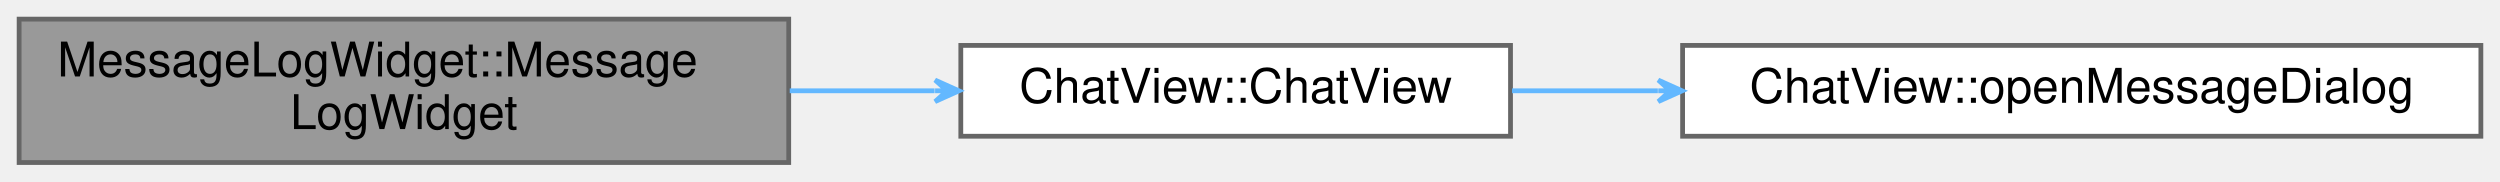
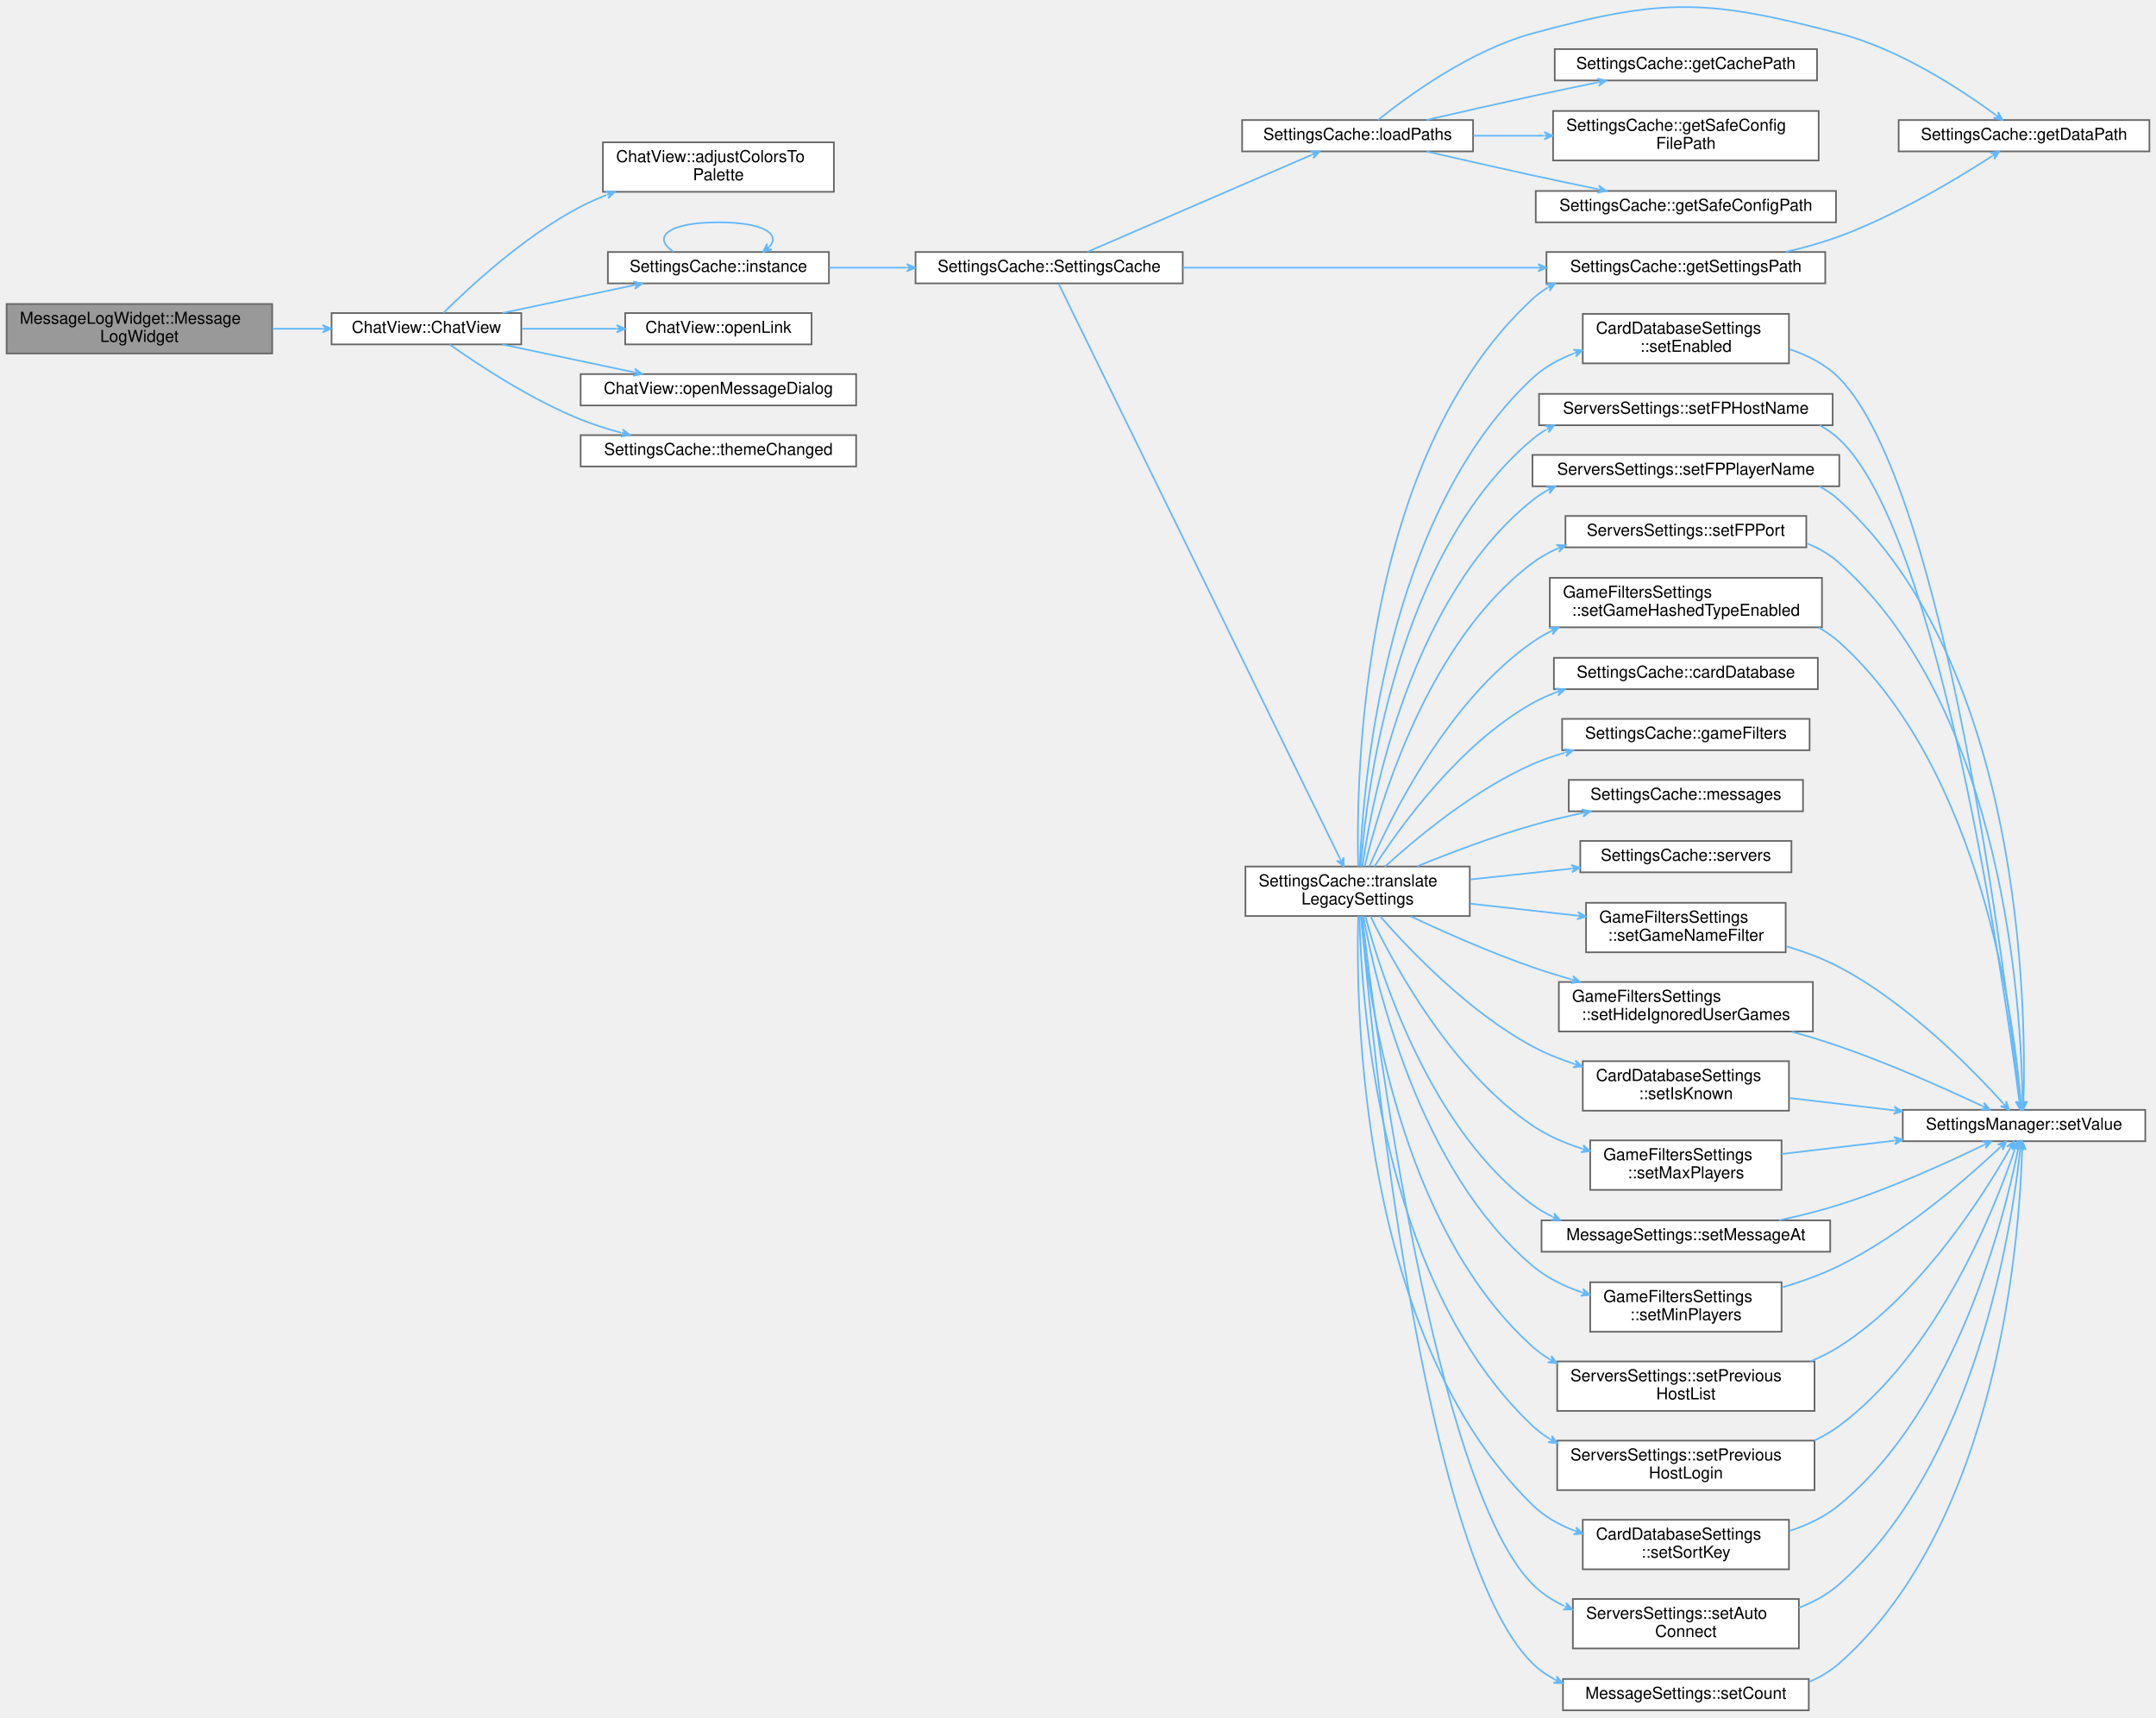
- <svg xmlns="http://www.w3.org/2000/svg" xmlns:xlink="http://www.w3.org/1999/xlink" width="523pt" height="38pt" viewBox="0.00 0.00 523.00 38.00">
-   <g id="graph0" class="graph" transform="scale(1 1) rotate(0) translate(4 34)">
+ <svg xmlns="http://www.w3.org/2000/svg" xmlns:xlink="http://www.w3.org/1999/xlink" width="1307pt" height="1041pt" viewBox="0.00 0.00 1307.00 1040.54">
+   <g id="graph0" class="graph" transform="scale(1 1) rotate(0) translate(4 1036.54)">
    <g id="Node000001" class="node">
      <g id="a_Node000001">
        <a xlink:title=" ">
-           <polygon fill="#999999" stroke="#666666" points="161,-30 0,-30 0,0 161,0 161,-30" />
-           <text text-anchor="start" x="8" y="-18" font-family="Helvetica,sans-Serif" font-size="10.00">MessageLogWidget::Message</text>
-           <text text-anchor="middle" x="80.5" y="-7" font-family="Helvetica,sans-Serif" font-size="10.00">LogWidget</text>
+           <polygon fill="#999999" stroke="#666666" points="161,-852.5 0,-852.5 0,-822.5 161,-822.5 161,-852.5" />
+           <text text-anchor="start" x="8" y="-840.5" font-family="Helvetica,sans-Serif" font-size="10.00">MessageLogWidget::Message</text>
+           <text text-anchor="middle" x="80.5" y="-829.5" font-family="Helvetica,sans-Serif" font-size="10.00">LogWidget</text>
        </a>
      </g>
    </g>
    <g id="Node000002" class="node">
      <g id="a_Node000002">
        <a xlink:href="../../dc/dea/classChatView.html#a0a2968b0dce88ca1eddd1681752e4b8e" target="_top" xlink:title=" ">
-           <polygon fill="white" stroke="#666666" points="312,-24.5 197,-24.5 197,-5.5 312,-5.5 312,-24.5" />
-           <text text-anchor="middle" x="254.5" y="-12.5" font-family="Helvetica,sans-Serif" font-size="10.00">ChatView::ChatView</text>
+           <polygon fill="white" stroke="#666666" points="312,-847 197,-847 197,-828 312,-828 312,-847" />
+           <text text-anchor="middle" x="254.5" y="-835" font-family="Helvetica,sans-Serif" font-size="10.00">ChatView::ChatView</text>
        </a>
      </g>
    </g>
    <g id="edge1_Node000001_Node000002" class="edge">
      <g id="a_edge1_Node000001_Node000002">
        <a xlink:title=" ">
-           <path fill="none" stroke="#63b8ff" d="M161.21,-15C171.38,-15 181.68,-15 191.52,-15" />
-           <polygon fill="#63b8ff" stroke="#63b8ff" points="196.62,-15 191.62,-17.25 194.12,-15 191.62,-15 191.62,-15 191.62,-15 194.12,-15 191.62,-12.75 196.62,-15 196.62,-15" />
+           <path fill="none" stroke="#63b8ff" d="M161.21,-837.5C171.38,-837.5 181.68,-837.5 191.52,-837.5" />
+           <polygon fill="#63b8ff" stroke="#63b8ff" points="196.62,-837.5 191.62,-839.75 194.12,-837.5 191.62,-837.5 191.62,-837.5 191.62,-837.5 194.12,-837.5 191.62,-835.25 196.62,-837.5 196.62,-837.5" />
        </a>
      </g>
    </g>
    <g id="Node000003" class="node">
      <g id="a_Node000003">
-         <a xlink:href="../../dc/dea/classChatView.html#a325efe887e4bb01b50ce46ab4a94425e" target="_top" xlink:title=" ">
-           <polygon fill="white" stroke="#666666" points="515,-24.5 348,-24.5 348,-5.5 515,-5.5 515,-24.5" />
-           <text text-anchor="middle" x="431.5" y="-12.5" font-family="Helvetica,sans-Serif" font-size="10.00">ChatView::openMessageDialog</text>
+         <a xlink:href="../../dc/dea/classChatView.html#aa01ab61d2215d27ce74a7f2bffd8c85f" target="_top" xlink:title=" ">
+           <polygon fill="white" stroke="#666666" points="501.5,-950.5 361.5,-950.5 361.5,-920.5 501.5,-920.5 501.5,-950.5" />
+           <text text-anchor="start" x="369.5" y="-938.5" font-family="Helvetica,sans-Serif" font-size="10.00">ChatView::adjustColorsTo</text>
+           <text text-anchor="middle" x="431.5" y="-927.5" font-family="Helvetica,sans-Serif" font-size="10.00">Palette</text>
        </a>
      </g>
    </g>
    <g id="edge2_Node000002_Node000003" class="edge">
      <g id="a_edge2_Node000002_Node000003">
        <a xlink:title=" ">
-           <path fill="none" stroke="#63b8ff" d="M312.32,-15C322.1,-15 332.46,-15 342.82,-15" />
-           <polygon fill="#63b8ff" stroke="#63b8ff" points="347.91,-15 342.91,-17.25 345.41,-15 342.91,-15 342.91,-15 342.91,-15 345.41,-15 342.91,-12.75 347.91,-15 347.91,-15" />
+           <path fill="none" stroke="#63b8ff" d="M264.85,-847.12C280.6,-862.8 314.05,-893.87 348,-911.5 352.97,-914.08 358.25,-916.42 363.65,-918.53" />
+           <polygon fill="#63b8ff" stroke="#63b8ff" points="368.63,-920.41 363.16,-920.75 366.29,-919.53 363.96,-918.65 363.96,-918.65 363.96,-918.65 366.29,-919.53 364.75,-916.54 368.63,-920.41 368.63,-920.41" />
+         </a>
+       </g>
+     </g>
+     <g id="Node000004" class="node">
+       <g id="a_Node000004">
+         <a xlink:href="../../d5/d88/classSettingsCache.html#adfa7f9f975919981b992db1fca9e4957" target="_top" xlink:title=" ">
+           <polygon fill="white" stroke="#666666" points="498.5,-884 364.5,-884 364.5,-865 498.5,-865 498.5,-884" />
+           <text text-anchor="middle" x="431.5" y="-872" font-family="Helvetica,sans-Serif" font-size="10.00">SettingsCache::instance</text>
+         </a>
+       </g>
+     </g>
+     <g id="edge3_Node000002_Node000004" class="edge">
+       <g id="a_edge3_Node000002_Node000004">
+         <a xlink:title=" ">
+           <path fill="none" stroke="#63b8ff" d="M300.57,-847.03C324.97,-852.19 355.18,-858.57 380.32,-863.89" />
+           <polygon fill="#63b8ff" stroke="#63b8ff" points="385.28,-864.94 379.92,-866.11 382.84,-864.42 380.39,-863.91 380.39,-863.91 380.39,-863.91 382.84,-864.42 380.86,-861.7 385.28,-864.94 385.28,-864.94" />
+         </a>
+       </g>
+     </g>
+     <g id="Node000034" class="node">
+       <g id="a_Node000034">
+         <a xlink:href="../../dc/dea/classChatView.html#aea97f11eb3b3932023c9ca64240e7427" target="_top" xlink:title=" ">
+           <polygon fill="white" stroke="#666666" points="488,-847 375,-847 375,-828 488,-828 488,-847" />
+           <text text-anchor="middle" x="431.5" y="-835" font-family="Helvetica,sans-Serif" font-size="10.00">ChatView::openLink</text>
+         </a>
+       </g>
+     </g>
+     <g id="edge51_Node000002_Node000034" class="edge">
+       <g id="a_edge51_Node000002_Node000034">
+         <a xlink:title=" ">
+           <path fill="none" stroke="#63b8ff" d="M312.32,-837.5C330.65,-837.5 351.05,-837.5 369.66,-837.5" />
+           <polygon fill="#63b8ff" stroke="#63b8ff" points="374.86,-837.5 369.86,-839.75 372.36,-837.5 369.86,-837.5 369.86,-837.5 369.86,-837.5 372.36,-837.5 369.86,-835.25 374.86,-837.5 374.86,-837.5" />
+         </a>
+       </g>
+     </g>
+     <g id="Node000035" class="node">
+       <g id="a_Node000035">
+         <a xlink:href="../../dc/dea/classChatView.html#a325efe887e4bb01b50ce46ab4a94425e" target="_top" xlink:title=" ">
+           <polygon fill="white" stroke="#666666" points="515,-810 348,-810 348,-791 515,-791 515,-810" />
+           <text text-anchor="middle" x="431.5" y="-798" font-family="Helvetica,sans-Serif" font-size="10.00">ChatView::openMessageDialog</text>
+         </a>
+       </g>
+     </g>
+     <g id="edge52_Node000002_Node000035" class="edge">
+       <g id="a_edge52_Node000002_Node000035">
+         <a xlink:title=" ">
+           <path fill="none" stroke="#63b8ff" d="M300.57,-827.97C324.97,-822.81 355.18,-816.43 380.32,-811.11" />
+           <polygon fill="#63b8ff" stroke="#63b8ff" points="385.28,-810.06 380.86,-813.3 382.84,-810.58 380.39,-811.09 380.39,-811.09 380.39,-811.09 382.84,-810.58 379.92,-808.89 385.28,-810.06 385.28,-810.06" />
+         </a>
+       </g>
+     </g>
+     <g id="Node000036" class="node">
+       <g id="a_Node000036">
+         <a xlink:href="../../d5/d88/classSettingsCache.html#aff74a0ec3754a542fb4ddc3b31f61954" target="_top" xlink:title=" ">
+           <polygon fill="white" stroke="#666666" points="515,-773 348,-773 348,-754 515,-754 515,-773" />
+           <text text-anchor="middle" x="431.5" y="-761" font-family="Helvetica,sans-Serif" font-size="10.00">SettingsCache::themeChanged</text>
+         </a>
+       </g>
+     </g>
+     <g id="edge53_Node000002_Node000036" class="edge">
+       <g id="a_edge53_Node000002_Node000036">
+         <a xlink:title=" ">
+           <path fill="none" stroke="#63b8ff" d="M268.6,-827.91C285.94,-815.66 317.83,-794.6 348,-782.5 355.79,-779.37 364.22,-776.7 372.61,-774.42" />
+           <polygon fill="#63b8ff" stroke="#63b8ff" points="377.82,-773.06 373.55,-776.5 375.4,-773.69 372.98,-774.33 372.98,-774.33 372.98,-774.33 375.4,-773.69 372.41,-772.15 377.82,-773.06 377.82,-773.06" />
+         </a>
+       </g>
+     </g>
+     <g id="edge4_Node000004_Node000004" class="edge">
+       <g id="a_edge4_Node000004_Node000004">
+         <a xlink:title=" ">
+           <path fill="none" stroke="#63b8ff" d="M404.37,-884.08C391.18,-892.73 400.22,-902 431.5,-902 458.87,-902 469.22,-894.91 462.53,-887.34" />
+           <polygon fill="#63b8ff" stroke="#63b8ff" points="458.63,-884.08 463.91,-885.55 460.55,-885.68 462.47,-887.28 462.47,-887.28 462.47,-887.28 460.55,-885.68 461.03,-889.01 458.63,-884.08 458.63,-884.08" />
+         </a>
+       </g>
+     </g>
+     <g id="Node000005" class="node">
+       <g id="a_Node000005">
+         <a xlink:href="../../d5/d88/classSettingsCache.html#a123df429cbb9f9aebff30f35e1d80685" target="_top" xlink:title=" ">
+           <polygon fill="white" stroke="#666666" points="713,-884 551,-884 551,-865 713,-865 713,-884" />
+           <text text-anchor="middle" x="632" y="-872" font-family="Helvetica,sans-Serif" font-size="10.00">SettingsCache::SettingsCache</text>
+         </a>
+       </g>
+     </g>
+     <g id="edge5_Node000004_Node000005" class="edge">
+       <g id="a_edge5_Node000004_Node000005">
+         <a xlink:title=" ">
+           <path fill="none" stroke="#63b8ff" d="M498.6,-874.5C513.59,-874.5 529.73,-874.5 545.41,-874.5" />
+           <polygon fill="#63b8ff" stroke="#63b8ff" points="550.7,-874.5 545.7,-876.75 548.2,-874.5 545.7,-874.5 545.7,-874.5 545.7,-874.5 548.2,-874.5 545.7,-872.25 550.7,-874.5 550.7,-874.5" />
+         </a>
+       </g>
+     </g>
+     <g id="Node000006" class="node">
+       <g id="a_Node000006">
+         <a xlink:href="../../d5/d88/classSettingsCache.html#a4df0cf9669274d37491074c277c987d1" target="_top" xlink:title=" ">
+           <polygon fill="white" stroke="#666666" points="1102.5,-884 933.5,-884 933.5,-865 1102.5,-865 1102.5,-884" />
+           <text text-anchor="middle" x="1018" y="-872" font-family="Helvetica,sans-Serif" font-size="10.00">SettingsCache::getSettingsPath</text>
+         </a>
+       </g>
+     </g>
+     <g id="edge6_Node000005_Node000006" class="edge">
+       <g id="a_edge6_Node000005_Node000006">
+         <a xlink:title=" ">
+           <path fill="none" stroke="#63b8ff" d="M713.03,-874.5C775.91,-874.5 863.4,-874.5 928.39,-874.5" />
+           <polygon fill="#63b8ff" stroke="#63b8ff" points="933.42,-874.5 928.42,-876.75 930.92,-874.5 928.42,-874.5 928.42,-874.5 928.42,-874.5 930.92,-874.5 928.42,-872.25 933.42,-874.5 933.42,-874.5" />
+         </a>
+       </g>
+     </g>
+     <g id="Node000008" class="node">
+       <g id="a_Node000008">
+         <a xlink:href="../../d5/d88/classSettingsCache.html#ad2f1a79bfdd2ed465b60aa089f7c2596" target="_top" xlink:title=" ">
+           <polygon fill="white" stroke="#666666" points="889,-964 749,-964 749,-945 889,-945 889,-964" />
+           <text text-anchor="middle" x="819" y="-952" font-family="Helvetica,sans-Serif" font-size="10.00">SettingsCache::loadPaths</text>
+         </a>
+       </g>
+     </g>
+     <g id="edge8_Node000005_Node000008" class="edge">
+       <g id="a_edge8_Node000005_Node000008">
+         <a xlink:title=" ">
+           <path fill="none" stroke="#63b8ff" d="M655.32,-884.15C689.44,-898.91 754.47,-927.03 791.13,-942.88" />
+           <polygon fill="#63b8ff" stroke="#63b8ff" points="795.89,-944.94 790.41,-945.02 793.6,-943.95 791.3,-942.96 791.3,-942.96 791.3,-942.96 793.6,-943.95 792.2,-940.89 795.89,-944.94 795.89,-944.94" />
+         </a>
+       </g>
+     </g>
+     <g id="Node000012" class="node">
+       <g id="a_Node000012">
+         <a xlink:href="../../d5/d88/classSettingsCache.html#a551fa1f2049b53d0d40bc64f0793db0e" target="_top" xlink:title=" ">
+           <polygon fill="white" stroke="#666666" points="887,-511.5 751,-511.5 751,-481.5 887,-481.5 887,-511.5" />
+           <text text-anchor="start" x="759" y="-499.5" font-family="Helvetica,sans-Serif" font-size="10.00">SettingsCache::translate</text>
+           <text text-anchor="middle" x="819" y="-488.5" font-family="Helvetica,sans-Serif" font-size="10.00">LegacySettings</text>
+         </a>
+       </g>
+     </g>
+     <g id="edge13_Node000005_Node000012" class="edge">
+       <g id="a_edge13_Node000005_Node000012">
+         <a xlink:title=" ">
+           <path fill="none" stroke="#63b8ff" d="M637.76,-864.78C662.28,-814.67 774.53,-585.31 808.34,-516.24" />
+           <polygon fill="#63b8ff" stroke="#63b8ff" points="810.64,-511.55 810.46,-517.03 809.54,-513.79 808.44,-516.04 808.44,-516.04 808.44,-516.04 809.54,-513.79 806.42,-515.05 810.64,-511.55 810.64,-511.55" />
+         </a>
+       </g>
+     </g>
+     <g id="Node000007" class="node">
+       <g id="a_Node000007">
+         <a xlink:href="../../d5/d88/classSettingsCache.html#a5b9f6307bce45f0c84ed722a64f9ba07" target="_top" xlink:title=" ">
+           <polygon fill="white" stroke="#666666" points="1299,-964 1147,-964 1147,-945 1299,-945 1299,-964" />
+           <text text-anchor="middle" x="1223" y="-952" font-family="Helvetica,sans-Serif" font-size="10.00">SettingsCache::getDataPath</text>
+         </a>
+       </g>
+     </g>
+     <g id="edge7_Node000006_Node000007" class="edge">
+       <g id="a_edge7_Node000006_Node000007">
+         <a xlink:title=" ">
+           <path fill="none" stroke="#63b8ff" d="M1078.63,-884.1C1089.56,-886.62 1100.75,-889.72 1111,-893.5 1145.48,-906.21 1182.24,-928.32 1203.62,-942.14" />
+           <polygon fill="#63b8ff" stroke="#63b8ff" points="1207.94,-944.96 1202.52,-944.11 1205.84,-943.59 1203.75,-942.23 1203.75,-942.23 1203.75,-942.23 1205.84,-943.59 1204.98,-940.34 1207.94,-944.96 1207.94,-944.96" />
+         </a>
+       </g>
+     </g>
+     <g id="edge10_Node000008_Node000007" class="edge">
+       <g id="a_edge10_Node000008_Node000007">
+         <a xlink:title=" ">
+           <path fill="none" stroke="#63b8ff" d="M831.33,-964.02C849.62,-978.7 887.42,-1006.23 925,-1016.5 1004.74,-1038.29 1031,-1037.33 1111,-1016.5 1147.69,-1006.95 1185.12,-982.3 1205.78,-967.11" />
+           <polygon fill="#63b8ff" stroke="#63b8ff" points="1209.93,-964.03 1207.26,-968.82 1207.92,-965.52 1205.91,-967.01 1205.91,-967.01 1205.91,-967.01 1207.92,-965.52 1204.57,-965.21 1209.93,-964.03 1209.93,-964.03" />
+         </a>
+       </g>
+     </g>
+     <g id="Node000009" class="node">
+       <g id="a_Node000009">
+         <a xlink:href="../../d5/d88/classSettingsCache.html#a77ffc38b601d1128c21f348ed425426b" target="_top" xlink:title=" ">
+           <polygon fill="white" stroke="#666666" points="1097.5,-1007 938.5,-1007 938.5,-988 1097.5,-988 1097.5,-1007" />
+           <text text-anchor="middle" x="1018" y="-995" font-family="Helvetica,sans-Serif" font-size="10.00">SettingsCache::getCachePath</text>
+         </a>
+       </g>
+     </g>
+     <g id="edge9_Node000008_Node000009" class="edge">
+       <g id="a_edge9_Node000008_Node000009">
+         <a xlink:title=" ">
+           <path fill="none" stroke="#63b8ff" d="M860.84,-964.05C880.26,-968.53 903.8,-973.89 925,-978.5 937.8,-981.28 951.63,-984.19 964.58,-986.87" />
+           <polygon fill="#63b8ff" stroke="#63b8ff" points="969.68,-987.93 964.33,-989.12 967.24,-987.42 964.79,-986.92 964.79,-986.92 964.79,-986.92 967.24,-987.42 965.24,-984.71 969.68,-987.93 969.68,-987.93" />
+         </a>
+       </g>
+     </g>
+     <g id="Node000010" class="node">
+       <g id="a_Node000010">
+         <a xlink:href="../../d5/d88/classSettingsCache.html#a3778996fd17a75e0b4860dfcc3a2ce6d" target="_top" xlink:title=" ">
+           <polygon fill="white" stroke="#666666" points="1098.5,-969.5 937.5,-969.5 937.5,-939.5 1098.5,-939.5 1098.5,-969.5" />
+           <text text-anchor="start" x="945.5" y="-957.5" font-family="Helvetica,sans-Serif" font-size="10.00">SettingsCache::getSafeConfig</text>
+           <text text-anchor="middle" x="1018" y="-946.5" font-family="Helvetica,sans-Serif" font-size="10.00">FilePath</text>
+         </a>
+       </g>
+     </g>
+     <g id="edge11_Node000008_Node000010" class="edge">
+       <g id="a_edge11_Node000008_Node000010">
+         <a xlink:title=" ">
+           <path fill="none" stroke="#63b8ff" d="M889.18,-954.5C903,-954.5 917.67,-954.5 931.96,-954.5" />
+           <polygon fill="#63b8ff" stroke="#63b8ff" points="937.2,-954.5 932.2,-956.75 934.7,-954.5 932.2,-954.5 932.2,-954.5 932.2,-954.5 934.7,-954.5 932.2,-952.25 937.2,-954.5 937.2,-954.5" />
+         </a>
+       </g>
+     </g>
+     <g id="Node000011" class="node">
+       <g id="a_Node000011">
+         <a xlink:href="../../d5/d88/classSettingsCache.html#a958f00fd81be250f52efd0331e3c2b1e" target="_top" xlink:title=" ">
+           <polygon fill="white" stroke="#666666" points="1109,-921 927,-921 927,-902 1109,-902 1109,-921" />
+           <text text-anchor="middle" x="1018" y="-909" font-family="Helvetica,sans-Serif" font-size="10.00">SettingsCache::getSafeConfigPath</text>
+         </a>
+       </g>
+     </g>
+     <g id="edge12_Node000008_Node000011" class="edge">
+       <g id="a_edge12_Node000008_Node000011">
+         <a xlink:title=" ">
+           <path fill="none" stroke="#63b8ff" d="M860.84,-944.95C880.26,-940.47 903.8,-935.11 925,-930.5 937.8,-927.72 951.63,-924.81 964.58,-922.13" />
+           <polygon fill="#63b8ff" stroke="#63b8ff" points="969.68,-921.07 965.24,-924.29 967.24,-921.58 964.79,-922.08 964.79,-922.08 964.79,-922.08 967.24,-921.58 964.33,-919.88 969.68,-921.07 969.68,-921.07" />
+         </a>
+       </g>
+     </g>
+     <g id="edge16_Node000012_Node000006" class="edge">
+       <g id="a_edge16_Node000012_Node000006">
+         <a xlink:title=" ">
+           <path fill="none" stroke="#63b8ff" d="M819.37,-511.54C817.96,-566.68 820.93,-759.53 925,-855.5 927.8,-858.08 930.86,-860.36 934.1,-862.35" />
+           <polygon fill="#63b8ff" stroke="#63b8ff" points="938.63,-864.9 933.17,-864.41 936.45,-863.67 934.28,-862.45 934.28,-862.45 934.28,-862.45 936.45,-863.67 935.38,-860.48 938.63,-864.9 938.63,-864.9" />
+         </a>
+       </g>
+     </g>
+     <g id="Node000013" class="node">
+       <g id="a_Node000013">
+         <a xlink:href="../../d5/d88/classSettingsCache.html#a6142af053f52838bf022a7c5d0e0ce4c" target="_top" xlink:title=" ">
+           <polygon fill="white" stroke="#666666" points="1098,-638 938,-638 938,-619 1098,-619 1098,-638" />
+           <text text-anchor="middle" x="1018" y="-626" font-family="Helvetica,sans-Serif" font-size="10.00">SettingsCache::cardDatabase</text>
+         </a>
+       </g>
+     </g>
+     <g id="edge14_Node000012_Node000013" class="edge">
+       <g id="a_edge14_Node000012_Node000013">
+         <a xlink:title=" ">
+           <path fill="none" stroke="#63b8ff" d="M829.2,-511.53C845.3,-536.43 881.08,-585.94 925,-610.5 929.68,-613.11 934.67,-615.35 939.83,-617.27" />
+           <polygon fill="#63b8ff" stroke="#63b8ff" points="944.6,-618.95 939.14,-619.42 942.24,-618.12 939.88,-617.29 939.88,-617.29 939.88,-617.29 942.24,-618.12 940.63,-615.17 944.6,-618.95 944.6,-618.95" />
+         </a>
+       </g>
+     </g>
+     <g id="Node000014" class="node">
+       <g id="a_Node000014">
+         <a xlink:href="../../d5/d88/classSettingsCache.html#a9203086f195726592cc2f1ebabb97a1f" target="_top" xlink:title=" ">
+           <polygon fill="white" stroke="#666666" points="1093,-601 943,-601 943,-582 1093,-582 1093,-601" />
+           <text text-anchor="middle" x="1018" y="-589" font-family="Helvetica,sans-Serif" font-size="10.00">SettingsCache::gameFilters</text>
+         </a>
+       </g>
+     </g>
+     <g id="edge15_Node000012_Node000014" class="edge">
+       <g id="a_edge15_Node000012_Node000014">
+         <a xlink:title=" ">
+           <path fill="none" stroke="#63b8ff" d="M835.67,-511.51C855.05,-529.18 889.8,-558.08 925,-573.5 931.18,-576.21 937.76,-578.51 944.47,-580.47" />
+           <polygon fill="#63b8ff" stroke="#63b8ff" points="949.61,-581.9 944.19,-582.72 947.2,-581.23 944.8,-580.56 944.8,-580.56 944.8,-580.56 947.2,-581.23 945.4,-578.39 949.61,-581.9 949.61,-581.9" />
+         </a>
+       </g>
+     </g>
+     <g id="Node000015" class="node">
+       <g id="a_Node000015">
+         <a xlink:href="../../d5/d88/classSettingsCache.html#afaf64ee1ba054d076e47e35577edfdbe" target="_top" xlink:title=" ">
+           <polygon fill="white" stroke="#666666" points="1089,-564 947,-564 947,-545 1089,-545 1089,-564" />
+           <text text-anchor="middle" x="1018" y="-552" font-family="Helvetica,sans-Serif" font-size="10.00">SettingsCache::messages</text>
+         </a>
+       </g>
+     </g>
+     <g id="edge17_Node000012_Node000015" class="edge">
+       <g id="a_edge17_Node000012_Node000015">
+         <a xlink:title=" ">
+           <path fill="none" stroke="#63b8ff" d="M854.97,-511.54C875.15,-519.79 901.18,-529.69 925,-536.5 934.68,-539.27 945.06,-541.75 955.23,-543.92" />
+           <polygon fill="#63b8ff" stroke="#63b8ff" points="960.2,-544.96 954.84,-546.14 957.75,-544.45 955.31,-543.94 955.31,-543.94 955.31,-543.94 957.75,-544.45 955.77,-541.74 960.2,-544.96 960.2,-544.96" />
+         </a>
+       </g>
+     </g>
+     <g id="Node000016" class="node">
+       <g id="a_Node000016">
+         <a xlink:href="../../d5/d88/classSettingsCache.html#a7037026b8832432a3a208fd25ea9156a" target="_top" xlink:title=" ">
+           <polygon fill="white" stroke="#666666" points="1082,-527 954,-527 954,-508 1082,-508 1082,-527" />
+           <text text-anchor="middle" x="1018" y="-515" font-family="Helvetica,sans-Serif" font-size="10.00">SettingsCache::servers</text>
+         </a>
+       </g>
+     </g>
+     <g id="edge18_Node000012_Node000016" class="edge">
+       <g id="a_edge18_Node000012_Node000016">
+         <a xlink:title=" ">
+           <path fill="none" stroke="#63b8ff" d="M887.25,-503.67C907.08,-505.78 928.79,-508.1 948.69,-510.22" />
+           <polygon fill="#63b8ff" stroke="#63b8ff" points="953.71,-510.75 948.5,-512.46 951.22,-510.49 948.74,-510.22 948.74,-510.22 948.74,-510.22 951.22,-510.49 948.98,-507.99 953.71,-510.75 953.71,-510.75" />
+         </a>
+       </g>
+     </g>
+     <g id="Node000017" class="node">
+       <g id="a_Node000017">
+         <a xlink:href="../../df/db1/classServersSettings.html#ac8fb70f4260de103d41c9310db3f1730" target="_top" xlink:title=" ">
+           <polygon fill="white" stroke="#666666" points="1086.5,-67.5 949.5,-67.5 949.5,-37.5 1086.5,-37.5 1086.5,-67.5" />
+           <text text-anchor="start" x="957.5" y="-55.5" font-family="Helvetica,sans-Serif" font-size="10.00">ServersSettings::setAuto</text>
+           <text text-anchor="middle" x="1018" y="-44.5" font-family="Helvetica,sans-Serif" font-size="10.00">Connect</text>
+         </a>
+       </g>
+     </g>
+     <g id="edge19_Node000012_Node000017" class="edge">
+       <g id="a_edge19_Node000012_Node000017">
+         <a xlink:title=" ">
+           <path fill="none" stroke="#63b8ff" d="M821.74,-481.26C829.8,-413.02 865.78,-136.33 925,-76.5 930.47,-70.97 937.05,-66.67 944.13,-63.32" />
+           <polygon fill="#63b8ff" stroke="#63b8ff" points="949.11,-61.15 945.43,-65.21 946.82,-62.15 944.53,-63.15 944.53,-63.15 944.53,-63.15 946.82,-62.15 943.63,-61.08 949.11,-61.15 949.11,-61.15" />
+         </a>
+       </g>
+     </g>
+     <g id="Node000019" class="node">
+       <g id="a_Node000019">
+         <a xlink:href="../../d3/dc1/classMessageSettings.html#aa9733545c935a109f990a75a67341391" target="_top" xlink:title=" ">
+           <polygon fill="white" stroke="#666666" points="1092.5,-19 943.5,-19 943.5,0 1092.5,0 1092.5,-19" />
+           <text text-anchor="middle" x="1018" y="-7" font-family="Helvetica,sans-Serif" font-size="10.00">MessageSettings::setCount</text>
+         </a>
+       </g>
+     </g>
+     <g id="edge21_Node000012_Node000019" class="edge">
+       <g id="a_edge21_Node000012_Node000019">
+         <a xlink:title=" ">
+           <path fill="none" stroke="#63b8ff" d="M821.22,-481.44C827.44,-408.7 857.9,-94.47 925,-28.5 929.01,-24.56 933.6,-21.34 938.55,-18.71" />
+           <polygon fill="#63b8ff" stroke="#63b8ff" points="943.19,-16.46 939.68,-20.67 940.95,-17.55 938.7,-18.64 938.7,-18.64 938.7,-18.64 940.95,-17.55 937.71,-16.62 943.19,-16.46 943.19,-16.46" />
+         </a>
+       </g>
+     </g>
+     <g id="Node000020" class="node">
+       <g id="a_Node000020">
+         <a xlink:href="../../de/dbe/classCardDatabaseSettings.html#aad6d6521443d33a3a80c74fb12ea2b7d" target="_top" xlink:title=" ">
+           <polygon fill="white" stroke="#666666" points="1080.5,-846.5 955.5,-846.5 955.5,-816.5 1080.5,-816.5 1080.5,-846.5" />
+           <text text-anchor="start" x="963.5" y="-834.5" font-family="Helvetica,sans-Serif" font-size="10.00">CardDatabaseSettings</text>
+           <text text-anchor="middle" x="1018" y="-823.5" font-family="Helvetica,sans-Serif" font-size="10.00">::setEnabled</text>
+         </a>
+       </g>
+     </g>
+     <g id="edge23_Node000012_Node000020" class="edge">
+       <g id="a_edge23_Node000012_Node000020">
+         <a xlink:title=" ">
+           <path fill="none" stroke="#63b8ff" d="M820.33,-511.8C822.29,-562.14 835.58,-724.16 925,-807.5 932.2,-814.21 941.03,-819.09 950.35,-822.64" />
+           <polygon fill="#63b8ff" stroke="#63b8ff" points="955.26,-824.38 949.8,-824.83 952.9,-823.54 950.55,-822.71 950.55,-822.71 950.55,-822.71 952.9,-823.54 951.3,-820.59 955.26,-824.38 955.26,-824.38" />
+         </a>
+       </g>
+     </g>
+     <g id="Node000021" class="node">
+       <g id="a_Node000021">
+         <a xlink:href="../../df/db1/classServersSettings.html#af541f9f138d997de84423bc2460a71ea" target="_top" xlink:title=" ">
+           <polygon fill="white" stroke="#666666" points="1107,-798 929,-798 929,-779 1107,-779 1107,-798" />
+           <text text-anchor="middle" x="1018" y="-786" font-family="Helvetica,sans-Serif" font-size="10.00">ServersSettings::setFPHostName</text>
+         </a>
+       </g>
+     </g>
+     <g id="edge25_Node000012_Node000021" class="edge">
+       <g id="a_edge25_Node000012_Node000021">
+         <a xlink:title=" ">
+           <path fill="none" stroke="#63b8ff" d="M820.89,-511.51C824.49,-558.03 842.14,-700.84 925,-770.5 927.62,-772.7 930.42,-774.66 933.37,-776.4" />
+           <polygon fill="#63b8ff" stroke="#63b8ff" points="938.11,-778.97 932.64,-778.57 935.91,-777.78 933.71,-776.59 933.71,-776.59 933.71,-776.59 935.91,-777.78 934.78,-774.61 938.11,-778.97 938.11,-778.97" />
+         </a>
+       </g>
+     </g>
+     <g id="Node000022" class="node">
+       <g id="a_Node000022">
+         <a xlink:href="../../df/db1/classServersSettings.html#af8bd3309b53957bb64f557461ac7d9ea" target="_top" xlink:title=" ">
+           <polygon fill="white" stroke="#666666" points="1111,-761 925,-761 925,-742 1111,-742 1111,-761" />
+           <text text-anchor="middle" x="1018" y="-749" font-family="Helvetica,sans-Serif" font-size="10.00">ServersSettings::setFPPlayerName</text>
+         </a>
+       </g>
+     </g>
+     <g id="edge27_Node000012_Node000022" class="edge">
+       <g id="a_edge27_Node000012_Node000022">
+         <a xlink:title=" ">
+           <path fill="none" stroke="#63b8ff" d="M821.88,-511.6C828.02,-553.99 851.48,-674.84 925,-733.5 927.89,-735.8 930.98,-737.84 934.23,-739.64" />
+           <polygon fill="#63b8ff" stroke="#63b8ff" points="938.75,-741.95 933.27,-741.67 936.52,-740.81 934.3,-739.67 934.3,-739.67 934.3,-739.67 936.52,-740.81 935.32,-737.67 938.75,-741.95 938.75,-741.95" />
+         </a>
+       </g>
+     </g>
+     <g id="Node000023" class="node">
+       <g id="a_Node000023">
+         <a xlink:href="../../df/db1/classServersSettings.html#ac023a258e6b20ff793c419e2ce1cf0a9" target="_top" xlink:title=" ">
+           <polygon fill="white" stroke="#666666" points="1091,-724 945,-724 945,-705 1091,-705 1091,-724" />
+           <text text-anchor="middle" x="1018" y="-712" font-family="Helvetica,sans-Serif" font-size="10.00">ServersSettings::setFPPort</text>
+         </a>
+       </g>
+     </g>
+     <g id="edge29_Node000012_Node000023" class="edge">
+       <g id="a_edge29_Node000012_Node000023">
+         <a xlink:title=" ">
+           <path fill="none" stroke="#63b8ff" d="M823.29,-511.59C832.3,-549.2 861.14,-647.51 925,-695.5 929.69,-699.02 934.87,-701.93 940.32,-704.32" />
+           <polygon fill="#63b8ff" stroke="#63b8ff" points="944.95,-706.22 939.47,-706.41 942.64,-705.27 940.32,-704.33 940.32,-704.33 940.32,-704.33 942.64,-705.27 941.17,-702.24 944.95,-706.22 944.95,-706.22" />
+         </a>
+       </g>
+     </g>
+     <g id="Node000024" class="node">
+       <g id="a_Node000024">
+         <a xlink:href="../../df/dd0/classGameFiltersSettings.html#abe3e0fad71cc3919bfcf0ed164e28bd8" target="_top" xlink:title=" ">
+           <polygon fill="white" stroke="#666666" points="1100.5,-686.5 935.5,-686.5 935.5,-656.5 1100.5,-656.5 1100.5,-686.5" />
+           <text text-anchor="start" x="943.5" y="-674.5" font-family="Helvetica,sans-Serif" font-size="10.00">GameFiltersSettings</text>
+           <text text-anchor="middle" x="1018" y="-663.5" font-family="Helvetica,sans-Serif" font-size="10.00">::setGameHashedTypeEnabled</text>
+         </a>
+       </g>
+     </g>
+     <g id="edge31_Node000012_Node000024" class="edge">
+       <g id="a_edge31_Node000012_Node000024">
+         <a xlink:title=" ">
+           <path fill="none" stroke="#63b8ff" d="M826.14,-511.59C839.39,-542.2 873.67,-611.69 925,-647.5 928.5,-649.94 932.24,-652.14 936.12,-654.11" />
+           <polygon fill="#63b8ff" stroke="#63b8ff" points="940.74,-656.32 935.26,-656.19 938.49,-655.24 936.23,-654.16 936.23,-654.16 936.23,-654.16 938.49,-655.24 937.21,-652.14 940.74,-656.32 940.74,-656.32" />
+         </a>
+       </g>
+     </g>
+     <g id="Node000025" class="node">
+       <g id="a_Node000025">
+         <a xlink:href="../../df/dd0/classGameFiltersSettings.html#a83937896519de48f99f8e3b196c4fef5" target="_top" xlink:title=" ">
+           <polygon fill="white" stroke="#666666" points="1078.5,-489.5 957.5,-489.5 957.5,-459.5 1078.5,-459.5 1078.5,-489.5" />
+           <text text-anchor="start" x="965.5" y="-477.5" font-family="Helvetica,sans-Serif" font-size="10.00">GameFiltersSettings</text>
+           <text text-anchor="middle" x="1018" y="-466.5" font-family="Helvetica,sans-Serif" font-size="10.00">::setGameNameFilter</text>
+         </a>
+       </g>
+     </g>
+     <g id="edge33_Node000012_Node000025" class="edge">
+       <g id="a_edge33_Node000012_Node000025">
+         <a xlink:title=" ">
+           <path fill="none" stroke="#63b8ff" d="M887.25,-488.99C908.3,-486.64 931.47,-484.05 952.34,-481.72" />
+           <polygon fill="#63b8ff" stroke="#63b8ff" points="957.31,-481.17 952.59,-483.96 954.83,-481.44 952.34,-481.72 952.34,-481.72 952.34,-481.72 954.83,-481.44 952.09,-479.48 957.31,-481.17 957.31,-481.17" />
+         </a>
+       </g>
+     </g>
+     <g id="Node000026" class="node">
+       <g id="a_Node000026">
+         <a xlink:href="../../df/dd0/classGameFiltersSettings.html#a1362067b0415249084e2f5f89f2c5bfb" target="_top" xlink:title=" ">
+           <polygon fill="white" stroke="#666666" points="1095,-441.5 941,-441.5 941,-411.5 1095,-411.5 1095,-441.5" />
+           <text text-anchor="start" x="949" y="-429.5" font-family="Helvetica,sans-Serif" font-size="10.00">GameFiltersSettings</text>
+           <text text-anchor="middle" x="1018" y="-418.5" font-family="Helvetica,sans-Serif" font-size="10.00">::setHideIgnoredUserGames</text>
+         </a>
+       </g>
+     </g>
+     <g id="edge35_Node000012_Node000026" class="edge">
+       <g id="a_edge35_Node000012_Node000026">
+         <a xlink:title=" ">
+           <path fill="none" stroke="#63b8ff" d="M851.19,-481.29C871.81,-471.62 899.62,-459.31 925,-450.5 932.62,-447.86 940.68,-445.35 948.74,-443.02" />
+           <polygon fill="#63b8ff" stroke="#63b8ff" points="953.75,-441.59 949.56,-445.12 951.35,-442.27 948.94,-442.96 948.94,-442.96 948.94,-442.96 951.35,-442.27 948.33,-440.8 953.75,-441.59 953.75,-441.59" />
+         </a>
+       </g>
+     </g>
+     <g id="Node000027" class="node">
+       <g id="a_Node000027">
+         <a xlink:href="../../de/dbe/classCardDatabaseSettings.html#a06bb3199840818021504d99a472818a7" target="_top" xlink:title=" ">
+           <polygon fill="white" stroke="#666666" points="1080.5,-393.5 955.5,-393.5 955.5,-363.5 1080.5,-363.5 1080.5,-393.5" />
+           <text text-anchor="start" x="963.5" y="-381.5" font-family="Helvetica,sans-Serif" font-size="10.00">CardDatabaseSettings</text>
+           <text text-anchor="middle" x="1018" y="-370.5" font-family="Helvetica,sans-Serif" font-size="10.00">::setIsKnown</text>
+         </a>
+       </g>
+     </g>
+     <g id="edge37_Node000012_Node000027" class="edge">
+       <g id="a_edge37_Node000012_Node000027">
+         <a xlink:title=" ">
+           <path fill="none" stroke="#63b8ff" d="M832.62,-481.38C850.85,-460.5 886.63,-423.1 925,-402.5 932.85,-398.28 941.49,-394.78 950.22,-391.87" />
+           <polygon fill="#63b8ff" stroke="#63b8ff" points="955.08,-390.32 951.01,-393.98 952.7,-391.08 950.32,-391.84 950.32,-391.84 950.32,-391.84 952.7,-391.08 949.63,-389.7 955.08,-390.32 955.08,-390.32" />
+         </a>
+       </g>
+     </g>
+     <g id="Node000028" class="node">
+       <g id="a_Node000028">
+         <a xlink:href="../../df/dd0/classGameFiltersSettings.html#abd3ff2823682e59bfa87c38e09a093c0" target="_top" xlink:title=" ">
+           <polygon fill="white" stroke="#666666" points="1076,-345.5 960,-345.5 960,-315.5 1076,-315.5 1076,-345.5" />
+           <text text-anchor="start" x="968" y="-333.5" font-family="Helvetica,sans-Serif" font-size="10.00">GameFiltersSettings</text>
+           <text text-anchor="middle" x="1018" y="-322.5" font-family="Helvetica,sans-Serif" font-size="10.00">::setMaxPlayers</text>
+         </a>
+       </g>
+     </g>
+     <g id="edge39_Node000012_Node000028" class="edge">
+       <g id="a_edge39_Node000012_Node000028">
+         <a xlink:title=" ">
+           <path fill="none" stroke="#63b8ff" d="M826.82,-481.41C840.83,-452.19 875.73,-387.82 925,-354.5 934.01,-348.41 944.48,-343.86 955.06,-340.47" />
+           <polygon fill="#63b8ff" stroke="#63b8ff" points="959.92,-338.99 955.79,-342.59 957.53,-339.71 955.14,-340.44 955.14,-340.44 955.14,-340.44 957.53,-339.71 954.49,-338.29 959.92,-338.99 959.92,-338.99" />
+         </a>
+       </g>
+     </g>
+     <g id="Node000029" class="node">
+       <g id="a_Node000029">
+         <a xlink:href="../../d3/dc1/classMessageSettings.html#a778994c40f5eccf153d5ad855eac706e" target="_top" xlink:title=" ">
+           <polygon fill="white" stroke="#666666" points="1105.5,-297 930.5,-297 930.5,-278 1105.5,-278 1105.5,-297" />
+           <text text-anchor="middle" x="1018" y="-285" font-family="Helvetica,sans-Serif" font-size="10.00">MessageSettings::setMessageAt</text>
+         </a>
+       </g>
+     </g>
+     <g id="edge41_Node000012_Node000029" class="edge">
+       <g id="a_edge41_Node000012_Node000029">
+         <a xlink:title=" ">
+           <path fill="none" stroke="#63b8ff" d="M823.72,-481.27C833.47,-444.76 863.4,-351.87 925,-306.5 928.76,-303.73 932.83,-301.34 937.1,-299.29" />
+           <polygon fill="#63b8ff" stroke="#63b8ff" points="941.79,-297.18 938.15,-301.28 939.51,-298.2 937.23,-299.22 937.23,-299.22 937.23,-299.22 939.51,-298.2 936.31,-297.17 941.79,-297.18 941.79,-297.18" />
+         </a>
+       </g>
+     </g>
+     <g id="Node000030" class="node">
+       <g id="a_Node000030">
+         <a xlink:href="../../df/dd0/classGameFiltersSettings.html#a3b0d80a6360c0ed8f43656f702b3f0f1" target="_top" xlink:title=" ">
+           <polygon fill="white" stroke="#666666" points="1076,-259.5 960,-259.5 960,-229.5 1076,-229.5 1076,-259.5" />
+           <text text-anchor="start" x="968" y="-247.5" font-family="Helvetica,sans-Serif" font-size="10.00">GameFiltersSettings</text>
+           <text text-anchor="middle" x="1018" y="-236.5" font-family="Helvetica,sans-Serif" font-size="10.00">::setMinPlayers</text>
+         </a>
+       </g>
+     </g>
+     <g id="edge43_Node000012_Node000030" class="edge">
+       <g id="a_edge43_Node000012_Node000030">
+         <a xlink:title=" ">
+           <path fill="none" stroke="#63b8ff" d="M822.47,-481.41C829.94,-440.67 856.17,-327.64 925,-269.5 933.55,-262.28 944.01,-257.12 954.76,-253.45" />
+           <polygon fill="#63b8ff" stroke="#63b8ff" points="959.72,-251.87 955.64,-255.53 957.34,-252.63 954.96,-253.39 954.96,-253.39 954.96,-253.39 957.34,-252.63 954.27,-251.25 959.72,-251.87 959.72,-251.87" />
+         </a>
+       </g>
+     </g>
+     <g id="Node000031" class="node">
+       <g id="a_Node000031">
+         <a xlink:href="../../df/db1/classServersSettings.html#a8436f13d3dbef9de86b6b41616aed38d" target="_top" xlink:title=" ">
+           <polygon fill="white" stroke="#666666" points="1096,-211.5 940,-211.5 940,-181.5 1096,-181.5 1096,-211.5" />
+           <text text-anchor="start" x="948" y="-199.5" font-family="Helvetica,sans-Serif" font-size="10.00">ServersSettings::setPrevious</text>
+           <text text-anchor="middle" x="1018" y="-188.5" font-family="Helvetica,sans-Serif" font-size="10.00">HostList</text>
+         </a>
+       </g>
+     </g>
+     <g id="edge45_Node000012_Node000031" class="edge">
+       <g id="a_edge45_Node000012_Node000031">
+         <a xlink:title=" ">
+           <path fill="none" stroke="#63b8ff" d="M821.07,-481.27C825.18,-434.73 844.1,-293.08 925,-220.5 928.18,-217.65 931.66,-215.13 935.34,-212.9" />
+           <polygon fill="#63b8ff" stroke="#63b8ff" points="939.75,-210.42 936.49,-214.83 937.57,-211.64 935.39,-212.87 935.39,-212.87 935.39,-212.87 937.57,-211.64 934.29,-210.91 939.75,-210.42 939.75,-210.42" />
+         </a>
+       </g>
+     </g>
+     <g id="Node000032" class="node">
+       <g id="a_Node000032">
+         <a xlink:href="../../df/db1/classServersSettings.html#a0742cf1f663eaaaccddae7bf6f03b670" target="_top" xlink:title=" ">
+           <polygon fill="white" stroke="#666666" points="1096,-163.5 940,-163.5 940,-133.5 1096,-133.5 1096,-163.5" />
+           <text text-anchor="start" x="948" y="-151.5" font-family="Helvetica,sans-Serif" font-size="10.00">ServersSettings::setPrevious</text>
+           <text text-anchor="middle" x="1018" y="-140.5" font-family="Helvetica,sans-Serif" font-size="10.00">HostLogin</text>
+         </a>
+       </g>
+     </g>
+     <g id="edge47_Node000012_Node000032" class="edge">
+       <g id="a_edge47_Node000012_Node000032">
+         <a xlink:title=" ">
+           <path fill="none" stroke="#63b8ff" d="M820.09,-481.3C821.27,-429.76 832.31,-259.94 925,-172.5 928.19,-169.49 931.72,-166.84 935.46,-164.52" />
+           <polygon fill="#63b8ff" stroke="#63b8ff" points="939.96,-161.94 936.75,-166.38 937.79,-163.18 935.63,-164.43 935.63,-164.43 935.63,-164.43 937.79,-163.18 934.51,-162.48 939.96,-161.94 939.96,-161.94" />
+         </a>
+       </g>
+     </g>
+     <g id="Node000033" class="node">
+       <g id="a_Node000033">
+         <a xlink:href="../../de/dbe/classCardDatabaseSettings.html#a638768afda3a6eb230aaf7b6ced129b4" target="_top" xlink:title=" ">
+           <polygon fill="white" stroke="#666666" points="1080.5,-115.5 955.5,-115.5 955.5,-85.5 1080.5,-85.5 1080.5,-115.5" />
+           <text text-anchor="start" x="963.5" y="-103.5" font-family="Helvetica,sans-Serif" font-size="10.00">CardDatabaseSettings</text>
+           <text text-anchor="middle" x="1018" y="-92.5" font-family="Helvetica,sans-Serif" font-size="10.00">::setSortKey</text>
+         </a>
+       </g>
+     </g>
+     <g id="edge49_Node000012_Node000033" class="edge">
+       <g id="a_edge49_Node000012_Node000033">
+         <a xlink:title=" ">
+           <path fill="none" stroke="#63b8ff" d="M819.36,-481.5C817.83,-425.57 820.29,-227.14 925,-124.5 932.13,-117.51 941.02,-112.49 950.45,-108.89" />
+           <polygon fill="#63b8ff" stroke="#63b8ff" points="955.42,-107.13 951.45,-110.92 953.06,-107.96 950.7,-108.8 950.7,-108.8 950.7,-108.8 953.06,-107.96 949.95,-106.68 955.42,-107.13 955.42,-107.13" />
+         </a>
+       </g>
+     </g>
+     <g id="Node000018" class="node">
+       <g id="a_Node000018">
+         <a xlink:href="../../d1/dea/classSettingsManager.html#a969f11d98d00ca6d3d776d2175d31714" target="_top" xlink:title=" ">
+           <polygon fill="white" stroke="#666666" points="1296.5,-364 1149.5,-364 1149.5,-345 1296.5,-345 1296.5,-364" />
+           <text text-anchor="middle" x="1223" y="-352" font-family="Helvetica,sans-Serif" font-size="10.00">SettingsManager::setValue</text>
+         </a>
+       </g>
+     </g>
+     <g id="edge20_Node000017_Node000018" class="edge">
+       <g id="a_edge20_Node000017_Node000018">
+         <a xlink:title=" ">
+           <path fill="none" stroke="#63b8ff" d="M1086.56,-62.17C1095.47,-65.63 1103.95,-70.27 1111,-76.5 1193.94,-149.69 1215.69,-293.35 1220.67,-339.7" />
+           <polygon fill="#63b8ff" stroke="#63b8ff" points="1221.2,-344.86 1218.45,-340.12 1220.94,-342.38 1220.69,-339.89 1220.69,-339.89 1220.69,-339.89 1220.94,-342.38 1222.93,-339.66 1221.2,-344.86 1221.2,-344.86" />
+         </a>
+       </g>
+     </g>
+     <g id="edge22_Node000019_Node000018" class="edge">
+       <g id="a_edge22_Node000019_Node000018">
+         <a xlink:title=" ">
+           <path fill="none" stroke="#63b8ff" d="M1092.71,-17.24C1099.37,-20.07 1105.62,-23.75 1111,-28.5 1208.09,-114.2 1220.35,-288.27 1221.82,-339.81" />
+           <polygon fill="#63b8ff" stroke="#63b8ff" points="1221.94,-344.94 1219.57,-340 1221.88,-342.44 1221.82,-339.94 1221.82,-339.94 1221.82,-339.94 1221.88,-342.44 1224.07,-339.89 1221.94,-344.94 1221.94,-344.94" />
+         </a>
+       </g>
+     </g>
+     <g id="edge24_Node000020_Node000018" class="edge">
+       <g id="a_edge24_Node000020_Node000018">
+         <a xlink:title=" ">
+           <path fill="none" stroke="#63b8ff" d="M1080.81,-825.09C1092.04,-821.41 1102.77,-815.85 1111,-807.5 1175.11,-742.43 1212.43,-440.19 1220.39,-369.37" />
+           <polygon fill="#63b8ff" stroke="#63b8ff" points="1220.95,-364.32 1222.64,-369.54 1220.68,-366.8 1220.4,-369.29 1220.4,-369.29 1220.4,-369.29 1220.68,-366.8 1218.16,-369.04 1220.95,-364.32 1220.95,-364.32" />
+         </a>
+       </g>
+     </g>
+     <g id="edge26_Node000021_Node000018" class="edge">
+       <g id="a_edge26_Node000021_Node000018">
+         <a xlink:title=" ">
+           <path fill="none" stroke="#63b8ff" d="M1099.17,-778.98C1103.44,-776.63 1107.43,-773.83 1111,-770.5 1172.22,-713.28 1211.34,-437.22 1220.12,-369.52" />
+           <polygon fill="#63b8ff" stroke="#63b8ff" points="1220.79,-364.31 1222.38,-369.56 1220.47,-366.79 1220.15,-369.27 1220.15,-369.27 1220.15,-369.27 1220.47,-366.79 1217.92,-368.98 1220.79,-364.31 1220.79,-364.31" />
+         </a>
+       </g>
+     </g>
+     <g id="edge28_Node000022_Node000018" class="edge">
+       <g id="a_edge28_Node000022_Node000018">
+         <a xlink:title=" ">
+           <path fill="none" stroke="#63b8ff" d="M1099.07,-741.88C1103.37,-739.56 1107.39,-736.79 1111,-733.5 1222.14,-632.11 1224.31,-426.09 1222.66,-369.29" />
+           <polygon fill="#63b8ff" stroke="#63b8ff" points="1222.49,-364.27 1224.9,-369.19 1222.57,-366.77 1222.66,-369.27 1222.66,-369.27 1222.66,-369.27 1222.57,-366.77 1220.41,-369.34 1222.49,-364.27 1222.49,-364.27" />
+         </a>
+       </g>
+     </g>
+     <g id="edge30_Node000023_Node000018" class="edge">
+       <g id="a_edge30_Node000023_Node000018">
+         <a xlink:title=" ">
+           <path fill="none" stroke="#63b8ff" d="M1091.41,-707.41C1098.57,-704.49 1105.29,-700.61 1111,-695.5 1211.73,-605.38 1221.44,-422.89 1222.07,-369.49" />
+           <polygon fill="#63b8ff" stroke="#63b8ff" points="1222.1,-364.18 1224.32,-369.2 1222.09,-366.68 1222.07,-369.18 1222.07,-369.18 1222.07,-369.18 1222.09,-366.68 1219.82,-369.17 1222.1,-364.18 1222.1,-364.18" />
+         </a>
+       </g>
+     </g>
+     <g id="edge32_Node000024_Node000018" class="edge">
+       <g id="a_edge32_Node000024_Node000018">
+         <a xlink:title=" ">
+           <path fill="none" stroke="#63b8ff" d="M1098.46,-656.4C1102.96,-653.86 1107.19,-650.92 1111,-647.5 1197.69,-569.62 1217.02,-416.88 1221.02,-369.13" />
+           <polygon fill="#63b8ff" stroke="#63b8ff" points="1221.42,-364.08 1223.27,-369.24 1221.22,-366.58 1221.03,-369.07 1221.03,-369.07 1221.03,-369.07 1221.22,-366.58 1218.78,-368.89 1221.42,-364.08 1221.42,-364.08" />
+         </a>
+       </g>
+     </g>
+     <g id="edge34_Node000025_Node000018" class="edge">
+       <g id="a_edge34_Node000025_Node000018">
+         <a xlink:title=" ">
+           <path fill="none" stroke="#63b8ff" d="M1078.9,-463.13C1089.92,-459.87 1101.07,-455.72 1111,-450.5 1152.44,-428.71 1191.58,-388.74 1210.37,-367.92" />
+           <polygon fill="#63b8ff" stroke="#63b8ff" points="1213.85,-364.02 1212.2,-369.25 1212.18,-365.88 1210.52,-367.75 1210.52,-367.75 1210.52,-367.75 1212.18,-365.88 1208.84,-366.25 1213.85,-364.02 1213.85,-364.02" />
+         </a>
+       </g>
+     </g>
+     <g id="edge36_Node000026_Node000018" class="edge">
+       <g id="a_edge36_Node000026_Node000018">
+         <a xlink:title=" ">
+           <path fill="none" stroke="#63b8ff" d="M1082.23,-411.37C1091.94,-408.66 1101.79,-405.67 1111,-402.5 1141.58,-391.97 1175.55,-376.73 1197.76,-366.27" />
+           <polygon fill="#63b8ff" stroke="#63b8ff" points="1202.31,-364.11 1198.76,-368.28 1200.05,-365.18 1197.79,-366.25 1197.79,-366.25 1197.79,-366.25 1200.05,-365.18 1196.83,-364.21 1202.31,-364.11 1202.31,-364.11" />
+         </a>
+       </g>
+     </g>
+     <g id="edge38_Node000027_Node000018" class="edge">
+       <g id="a_edge38_Node000027_Node000018">
+         <a xlink:title=" ">
+           <path fill="none" stroke="#63b8ff" d="M1080.73,-371.2C1100.71,-368.84 1123.13,-366.19 1144.12,-363.71" />
+           <polygon fill="#63b8ff" stroke="#63b8ff" points="1149.14,-363.11 1144.44,-365.94 1146.66,-363.41 1144.18,-363.7 1144.18,-363.7 1144.18,-363.7 1146.66,-363.41 1143.91,-361.47 1149.14,-363.11 1149.14,-363.11" />
+         </a>
+       </g>
+     </g>
+     <g id="edge40_Node000028_Node000018" class="edge">
+       <g id="a_edge40_Node000028_Node000018">
+         <a xlink:title=" ">
+           <path fill="none" stroke="#63b8ff" d="M1076.09,-337.25C1097.24,-339.75 1121.59,-342.63 1144.27,-345.31" />
+           <polygon fill="#63b8ff" stroke="#63b8ff" points="1149.39,-345.92 1144.16,-347.56 1146.9,-345.62 1144.42,-345.33 1144.42,-345.33 1144.42,-345.33 1146.9,-345.62 1144.69,-343.09 1149.39,-345.92 1149.39,-345.92" />
+         </a>
+       </g>
+     </g>
+     <g id="edge42_Node000029_Node000018" class="edge">
+       <g id="a_edge42_Node000029_Node000018">
+         <a xlink:title=" ">
+           <path fill="none" stroke="#63b8ff" d="M1074.45,-297.04C1086.61,-299.66 1099.34,-302.82 1111,-306.5 1142.21,-316.36 1176.58,-332.01 1198.68,-342.75" />
+           <polygon fill="#63b8ff" stroke="#63b8ff" points="1203.2,-344.96 1197.72,-344.78 1200.96,-343.86 1198.71,-342.76 1198.71,-342.76 1198.71,-342.76 1200.96,-343.86 1199.7,-340.74 1203.2,-344.96 1203.2,-344.96" />
+         </a>
+       </g>
+     </g>
+     <g id="edge44_Node000030_Node000018" class="edge">
+       <g id="a_edge44_Node000030_Node000018">
+         <a xlink:title=" ">
+           <path fill="none" stroke="#63b8ff" d="M1076.22,-256.35C1088.04,-259.81 1100.17,-264.14 1111,-269.5 1149.96,-288.77 1188.72,-322.67 1208.5,-341.3" />
+           <polygon fill="#63b8ff" stroke="#63b8ff" points="1212.2,-344.82 1207.03,-343.01 1210.39,-343.1 1208.58,-341.37 1208.58,-341.37 1208.58,-341.37 1210.39,-343.1 1210.13,-339.74 1212.2,-344.82 1212.2,-344.82" />
+         </a>
+       </g>
+     </g>
+     <g id="edge46_Node000031_Node000018" class="edge">
+       <g id="a_edge46_Node000031_Node000018">
+         <a xlink:title=" ">
+           <path fill="none" stroke="#63b8ff" d="M1093.54,-211.54C1099.66,-214.08 1105.57,-217.04 1111,-220.5 1160.62,-252.1 1198.98,-313.16 1214.5,-340.58" />
+           <polygon fill="#63b8ff" stroke="#63b8ff" points="1216.96,-344.99 1212.56,-341.72 1215.74,-342.8 1214.52,-340.62 1214.52,-340.62 1214.52,-340.62 1215.74,-342.8 1216.48,-339.52 1216.96,-344.99 1216.96,-344.99" />
+         </a>
+       </g>
+     </g>
+     <g id="edge48_Node000032_Node000018" class="edge">
+       <g id="a_edge48_Node000032_Node000018">
+         <a xlink:title=" ">
+           <path fill="none" stroke="#63b8ff" d="M1095.94,-163.57C1101.27,-166.1 1106.36,-169.05 1111,-172.5 1171.06,-217.14 1205.49,-304.79 1217.31,-339.67" />
+           <polygon fill="#63b8ff" stroke="#63b8ff" points="1219.01,-344.8 1215.3,-340.76 1218.22,-342.43 1217.44,-340.06 1217.44,-340.06 1217.44,-340.06 1218.22,-342.43 1219.57,-339.35 1219.01,-344.8 1219.01,-344.8" />
+         </a>
+       </g>
+     </g>
+     <g id="edge50_Node000033_Node000018" class="edge">
+       <g id="a_edge50_Node000033_Node000018">
+         <a xlink:title=" ">
+           <path fill="none" stroke="#63b8ff" d="M1080.95,-108.79C1091.77,-112.34 1102.33,-117.37 1111,-124.5 1182.45,-183.25 1211.16,-299 1219.34,-339.83" />
+           <polygon fill="#63b8ff" stroke="#63b8ff" points="1220.32,-344.86 1217.16,-340.38 1219.85,-342.41 1219.37,-339.95 1219.37,-339.95 1219.37,-339.95 1219.85,-342.41 1221.58,-339.52 1220.32,-344.86 1220.32,-344.86" />
        </a>
      </g>
    </g>
  </g>
</svg>
